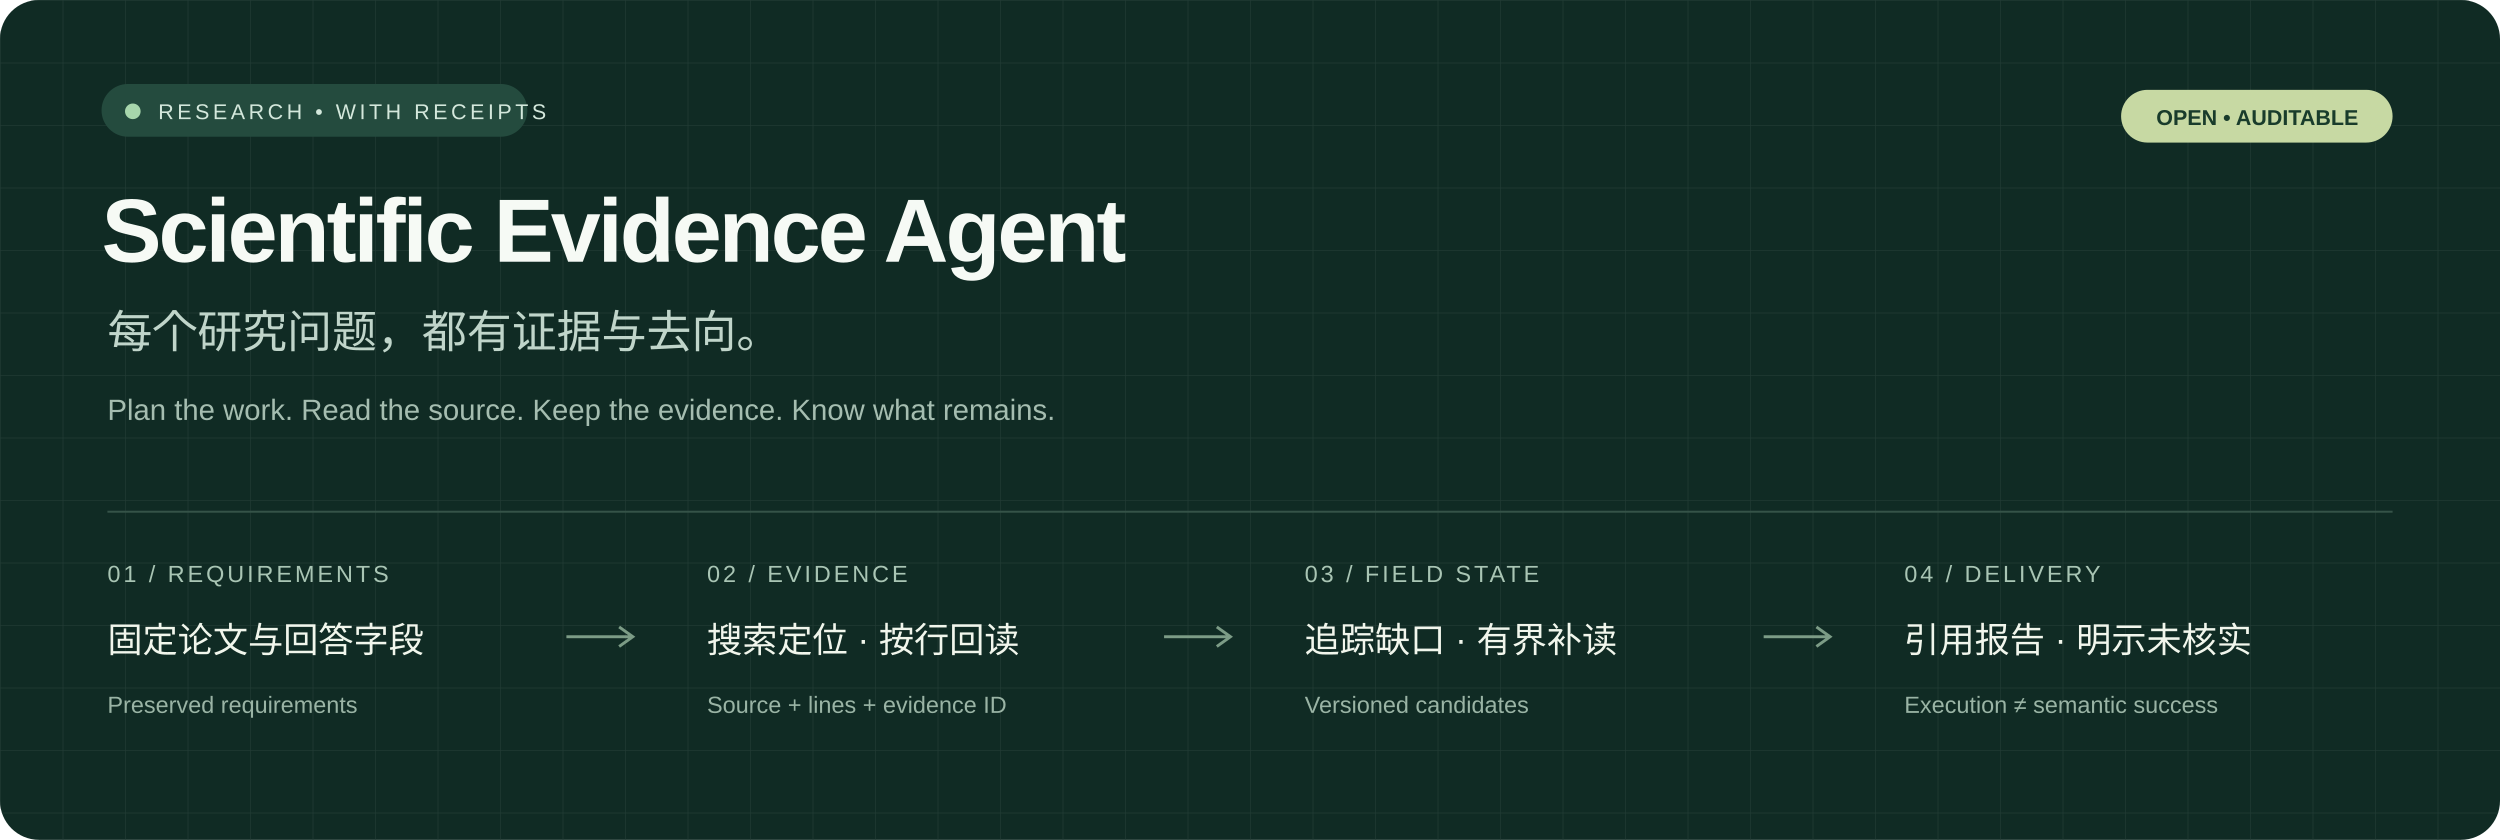
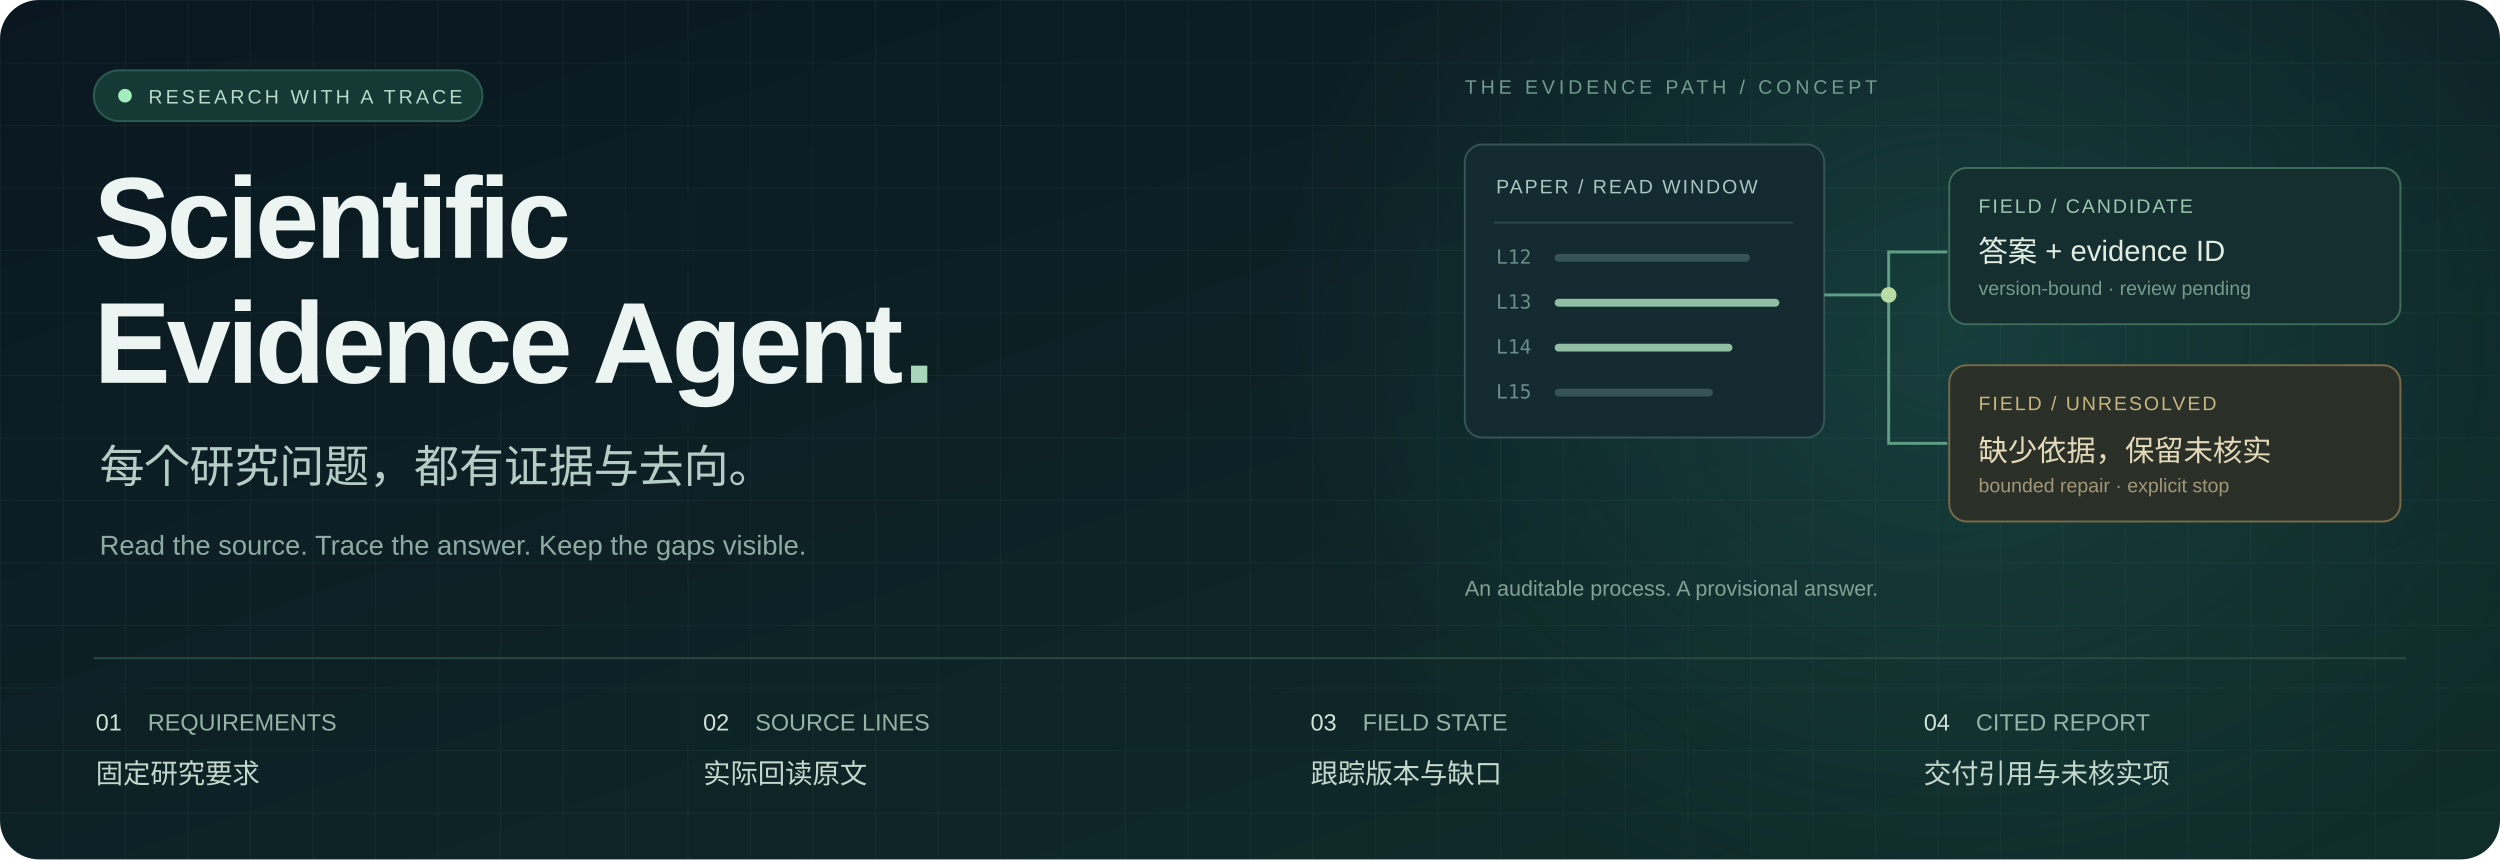
- <svg xmlns="http://www.w3.org/2000/svg" width="1280" height="430" viewBox="0 0 1280 430" role="img" aria-labelledby="title desc">
+ <svg xmlns="http://www.w3.org/2000/svg" width="1280" height="440" viewBox="0 0 1280 440" role="img" aria-labelledby="title desc">
  <defs>
+     <linearGradient id="bg" x2="1" y2="1">
+       <stop stop-color="#0a1720" />
+       <stop offset="1" stop-color="#102d2b" />
+     </linearGradient>
+     <radialGradient id="glow">
+       <stop stop-color="#40bda3" stop-opacity=".17" />
+       <stop offset="1" stop-color="#40bda3" stop-opacity="0" />
+     </radialGradient>
    <pattern id="grid" width="32" height="32" patternUnits="userSpaceOnUse">
-       <path d="M32 0H0V32" fill="none" stroke="#243d36" stroke-width=".6" />
+       <path d="M32 0H0V32" fill="none" stroke="#426c6a" stroke-opacity=".18" stroke-width=".7" />
    </pattern>
  </defs>
-   <rect width="1280" height="430" rx="20" fill="#102b24" />
-   <rect width="1280" height="430" rx="20" fill="url(#grid)" />
-   <g font-family="Segoe UI,Arial,sans-serif">
-     <rect x="52" y="43" width="218" height="27" rx="13.5" fill="#244b3e" />
-     <circle cx="68" cy="57" r="4" fill="#a7d6ac" />
-     <text x="81" y="61" font-size="11" letter-spacing="1.8" fill="#d4e8dc">RESEARCH • WITH RECEIPTS</text>
-     <text x="52" y="134" font-size="46" font-weight="650" letter-spacing="-1.5" fill="#f6faf5">Scientific Evidence Agent</text>
-     <text x="55" y="178" font-family="Microsoft YaHei,Arial,sans-serif" font-size="23" fill="#c0d5ca">每个研究问题，都有证据与去向。</text>
-     <text x="55" y="215" font-size="15" fill="#a5bdb0">Plan the work. Read the source. Keep the evidence. Know what remains.</text>
-     <path d="M55 262H1225" stroke="#355348" />
-     <g font-size="12" fill="#a9c5b4" letter-spacing="1.5">
-       <text x="55" y="298">01 / REQUIREMENTS</text>
-       <text x="362" y="298">02 / EVIDENCE</text>
-       <text x="668" y="298">03 / FIELD STATE</text>
-       <text x="975" y="298">04 / DELIVERY</text>
+   <rect width="1280" height="440" rx="20" fill="url(#bg)" />
+   <rect width="1280" height="440" rx="20" fill="url(#grid)" />
+   <ellipse cx="1000" cy="170" rx="350" ry="310" fill="url(#glow)" />
+   <g font-family="Segoe UI,Arial,Microsoft YaHei,sans-serif">
+     <rect x="48" y="36" width="199" height="26" rx="13" fill="#153a36" stroke="#2d5a50" />
+     <circle cx="64" cy="49" r="3.5" fill="#a4edbe" />
+     <text x="76" y="53" fill="#b8dbcb" font-size="10" letter-spacing="1.6">RESEARCH WITH A TRACE</text>
+     <text x="48" y="132" fill="#edf5f3" font-size="59" font-weight="650" letter-spacing="-2">Scientific</text>
+     <text x="48" y="196" fill="#edf5f3" font-size="59" font-weight="650" letter-spacing="-2">Evidence Agent<tspan fill="#a8d6ba">.</tspan>
+     </text>
+     <text x="51" y="247" fill="#b6cdc7" font-size="23">每个研究问题，都有证据与去向。</text>
+     <text x="51" y="284" fill="#8faaa5" font-size="14">Read the source. Trace the answer. Keep the gaps visible.</text>
+     <path d="M48 337H1232" stroke="#294840" />
+     <g fill="#d1e3da" font-size="12">
+       <text x="49" y="374">01 <tspan dx="10" fill="#96b3a8">REQUIREMENTS</tspan>
+       </text>
+       <text x="360" y="374">02 <tspan dx="10" fill="#96b3a8">SOURCE LINES</tspan>
+       </text>
+       <text x="671" y="374">03 <tspan dx="10" fill="#96b3a8">FIELD STATE</tspan>
+       </text>
+       <text x="985" y="374">04 <tspan dx="10" fill="#96b3a8">CITED REPORT</tspan>
+       </text>
    </g>
-     <g font-family="Microsoft YaHei,Arial,sans-serif" font-size="18" fill="#f1f6ec">
-       <text x="55" y="334">固定论文与回答字段</text>
-       <text x="362" y="334">搜索定位 · 按行回读</text>
-       <text x="668" y="334">追踪缺口 · 有界补读</text>
-       <text x="975" y="334">引用报告 · 明示未核实</text>
+     <g fill="#c3d8cd" font-size="14">
+       <text x="49" y="401">固定研究要求</text>
+       <text x="360" y="401">实际回读原文</text>
+       <text x="671" y="401">跟踪版本与缺口</text>
+       <text x="985" y="401">交付引用与未核实项</text>
    </g>
-     <g font-size="12" fill="#9ab4a5">
-       <text x="55" y="365">Preserved requirements</text>
-       <text x="362" y="365">Source + lines + evidence ID</text>
-       <text x="668" y="365">Versioned candidates</text>
-       <text x="975" y="365">Execution ≠ semantic success</text>
+     <g transform="translate(750 36)">
+       <text x="0" y="12" fill="#739b90" font-size="10" letter-spacing="2">THE EVIDENCE PATH / CONCEPT</text>
+       <g transform="translate(0 38)">
+         <rect x="0" y="0" width="184" height="150" rx="9" fill="#132a30" stroke="#365454" />
+         <text x="16" y="25" fill="#a7c6c0" font-size="10" letter-spacing="1">PAPER / READ WINDOW</text>
+         <path d="M15 40H168" stroke="#2d484b" />
+         <g font-family="Consolas,monospace" font-size="10" fill="#6b8e88">
+           <text x="16" y="61">L12</text>
+           <text x="16" y="84">L13</text>
+           <text x="16" y="107">L14</text>
+           <text x="16" y="130">L15</text>
+         </g>
+         <g stroke-linecap="round" stroke-width="4">
+           <path d="M48 58H144M48 127H125" stroke="#365356" />
+           <path d="M48 81H159M48 104H135" stroke="#91bfa6" />
+         </g>
+       </g>
+       <path d="M184 115H217V93H247M217 115V191H247" fill="none" stroke="#609d87" stroke-width="1.5" />
+       <circle cx="217" cy="115" r="4" fill="#b9dba4" />
+       <g transform="translate(248 50)">
+         <rect width="231" height="80" rx="9" fill="#152f31" stroke="#3f6b5c" />
+         <text x="15" y="23" font-size="10" fill="#9ec6b3" letter-spacing="1">FIELD / CANDIDATE</text>
+         <text x="15" y="48" font-size="15" fill="#e2ede2">答案 + evidence ID</text>
+         <text x="15" y="65" font-size="10" fill="#77998b">version-bound · review pending</text>
+       </g>
+       <g transform="translate(248 151)">
+         <rect width="231" height="80" rx="9" fill="#2a3028" stroke="#776a48" />
+         <text x="15" y="23" font-size="10" fill="#c9b67e" letter-spacing="1">FIELD / UNRESOLVED</text>
+         <text x="15" y="49" font-size="15" fill="#e3d9b8">缺少依据，保留未核实</text>
+         <text x="15" y="65" font-size="10" fill="#a19778">bounded repair · explicit stop</text>
+       </g>
+       <text x="0" y="269" font-size="11" fill="#84a195">An auditable process. A provisional answer.</text>
    </g>
-     <g stroke="#7c9c86" fill="none" stroke-width="1.5">
-       <path d="M290 326h34m-7-5 7 5-7 5" />
-       <path d="M596 326h34m-7-5 7 5-7 5" />
-       <path d="M903 326h34m-7-5 7 5-7 5" />
-     </g>
-     <rect x="1086" y="46" width="139" height="27" rx="13.5" fill="#c7d9a3" />
-     <text x="1104" y="64" font-size="11" font-weight="600" fill="#193c2b">OPEN • AUDITABLE</text>
  </g>
</svg>
